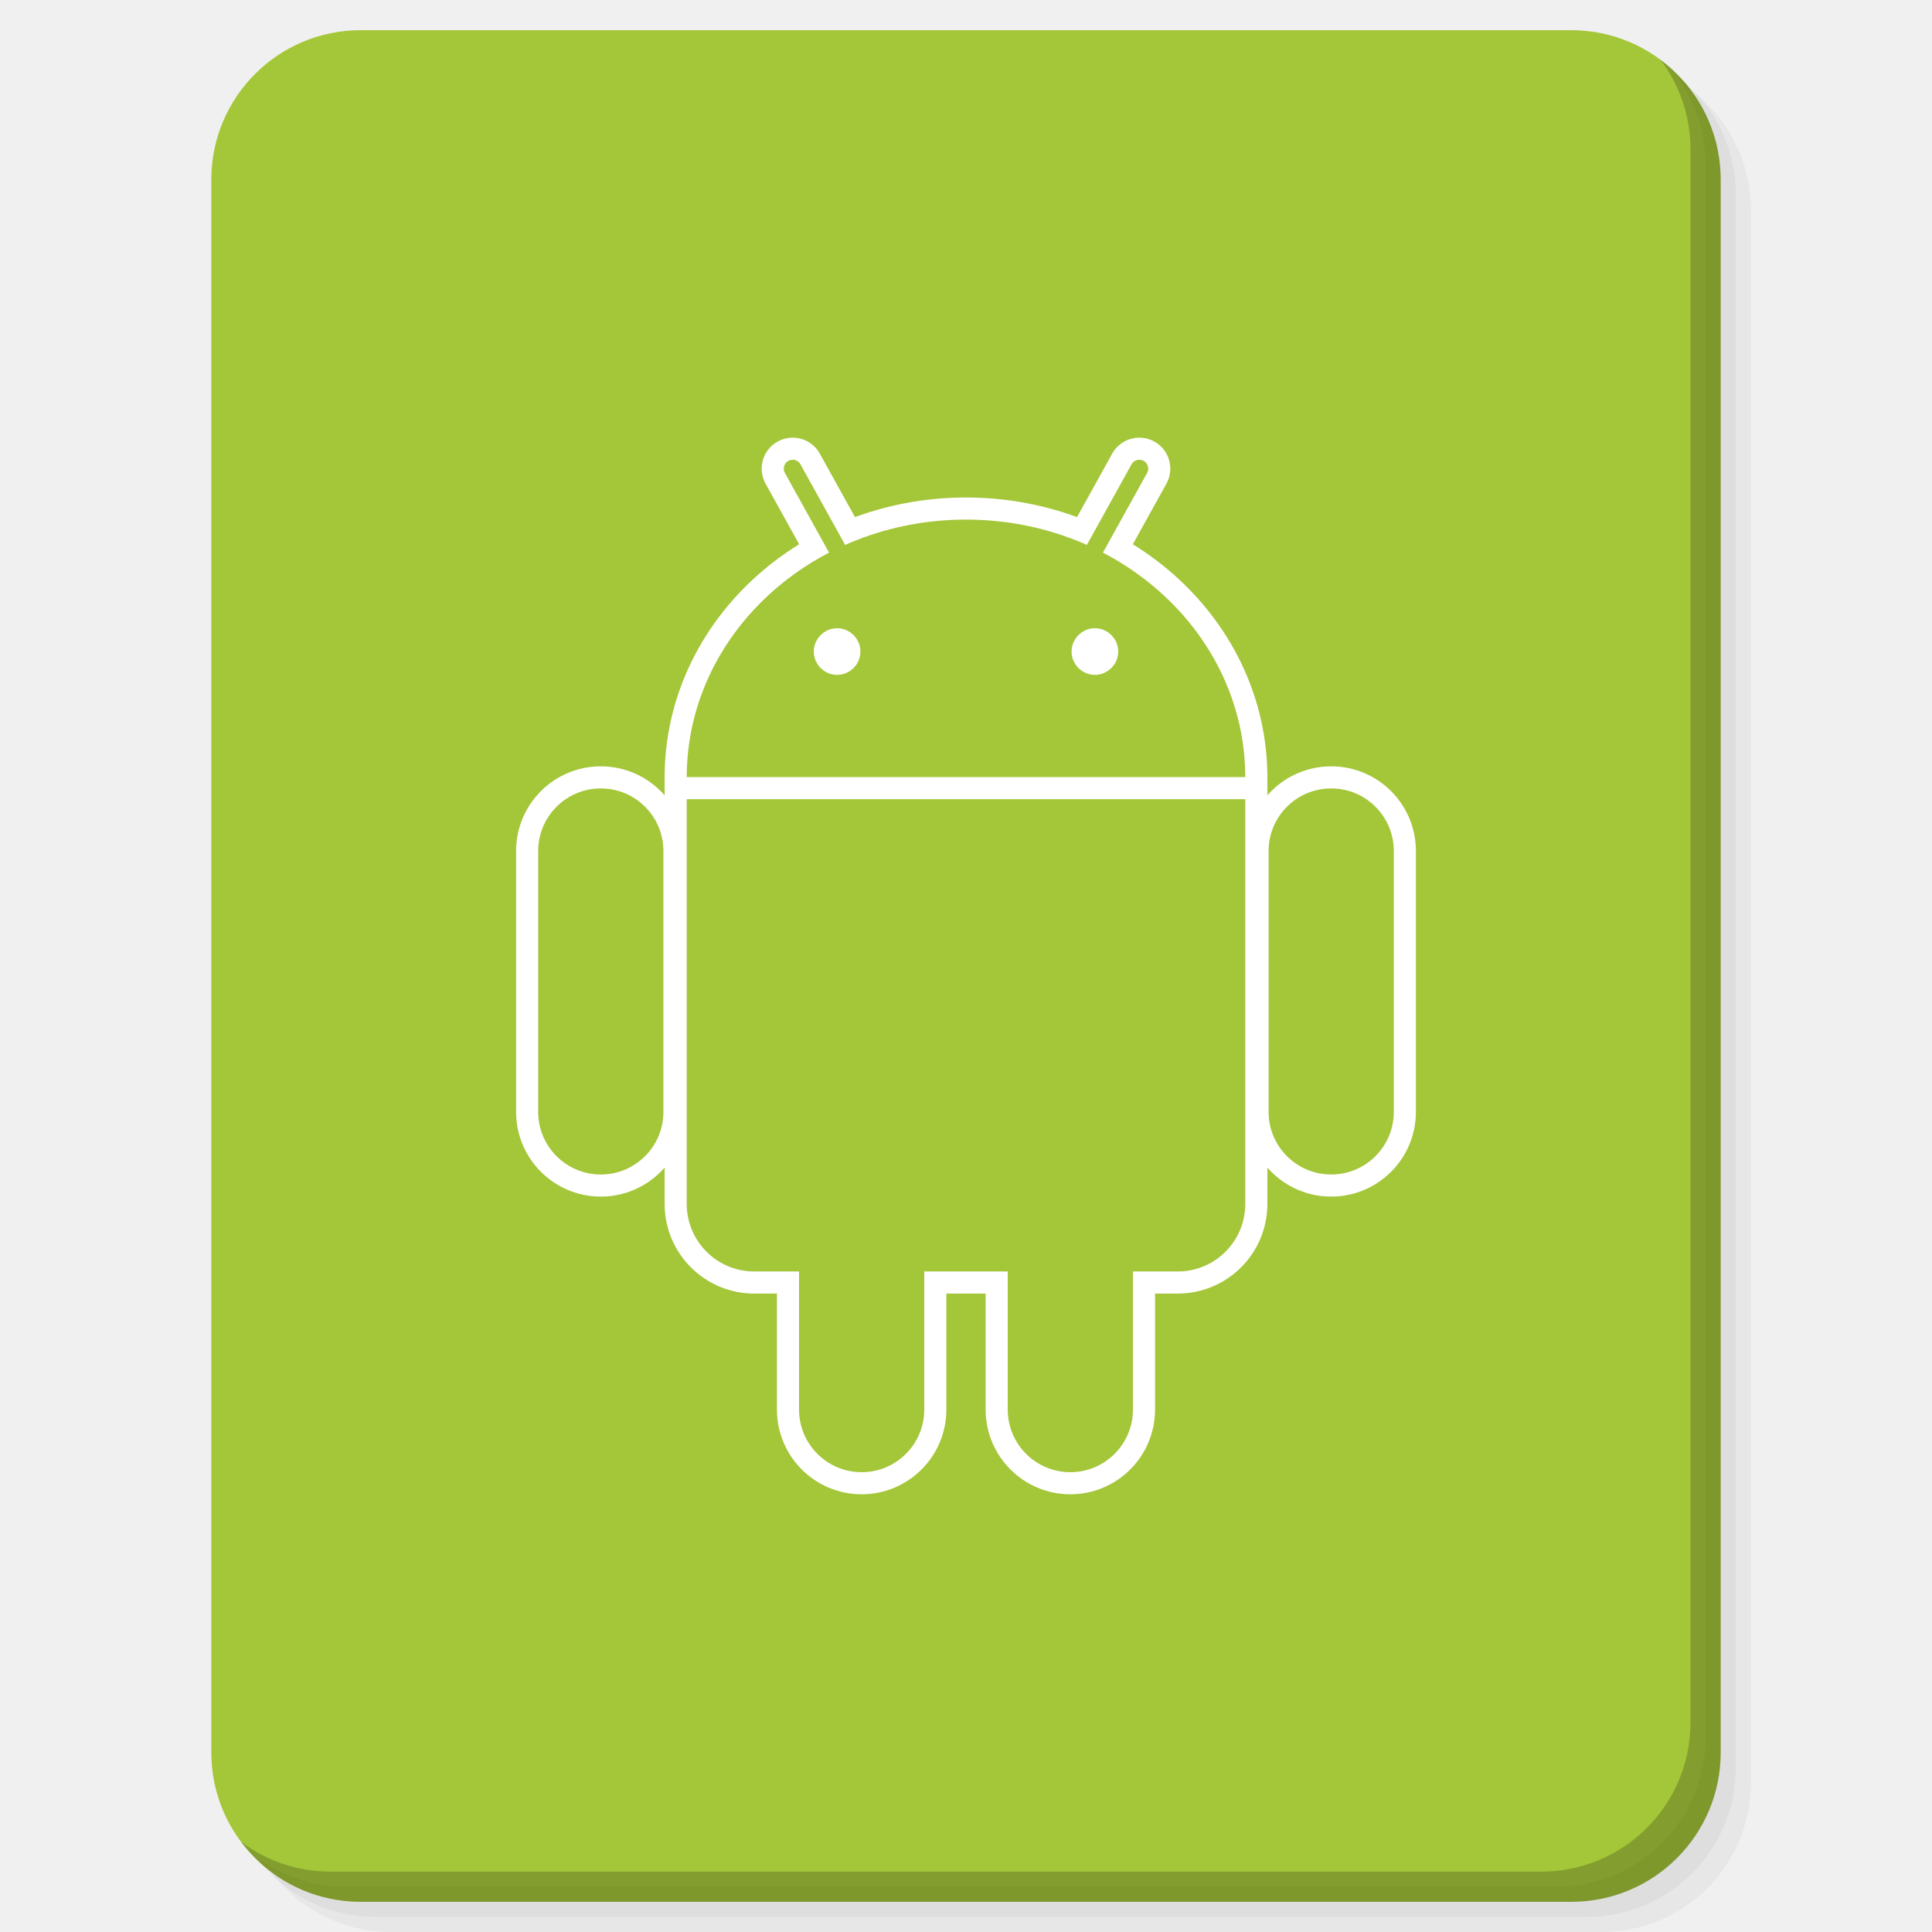
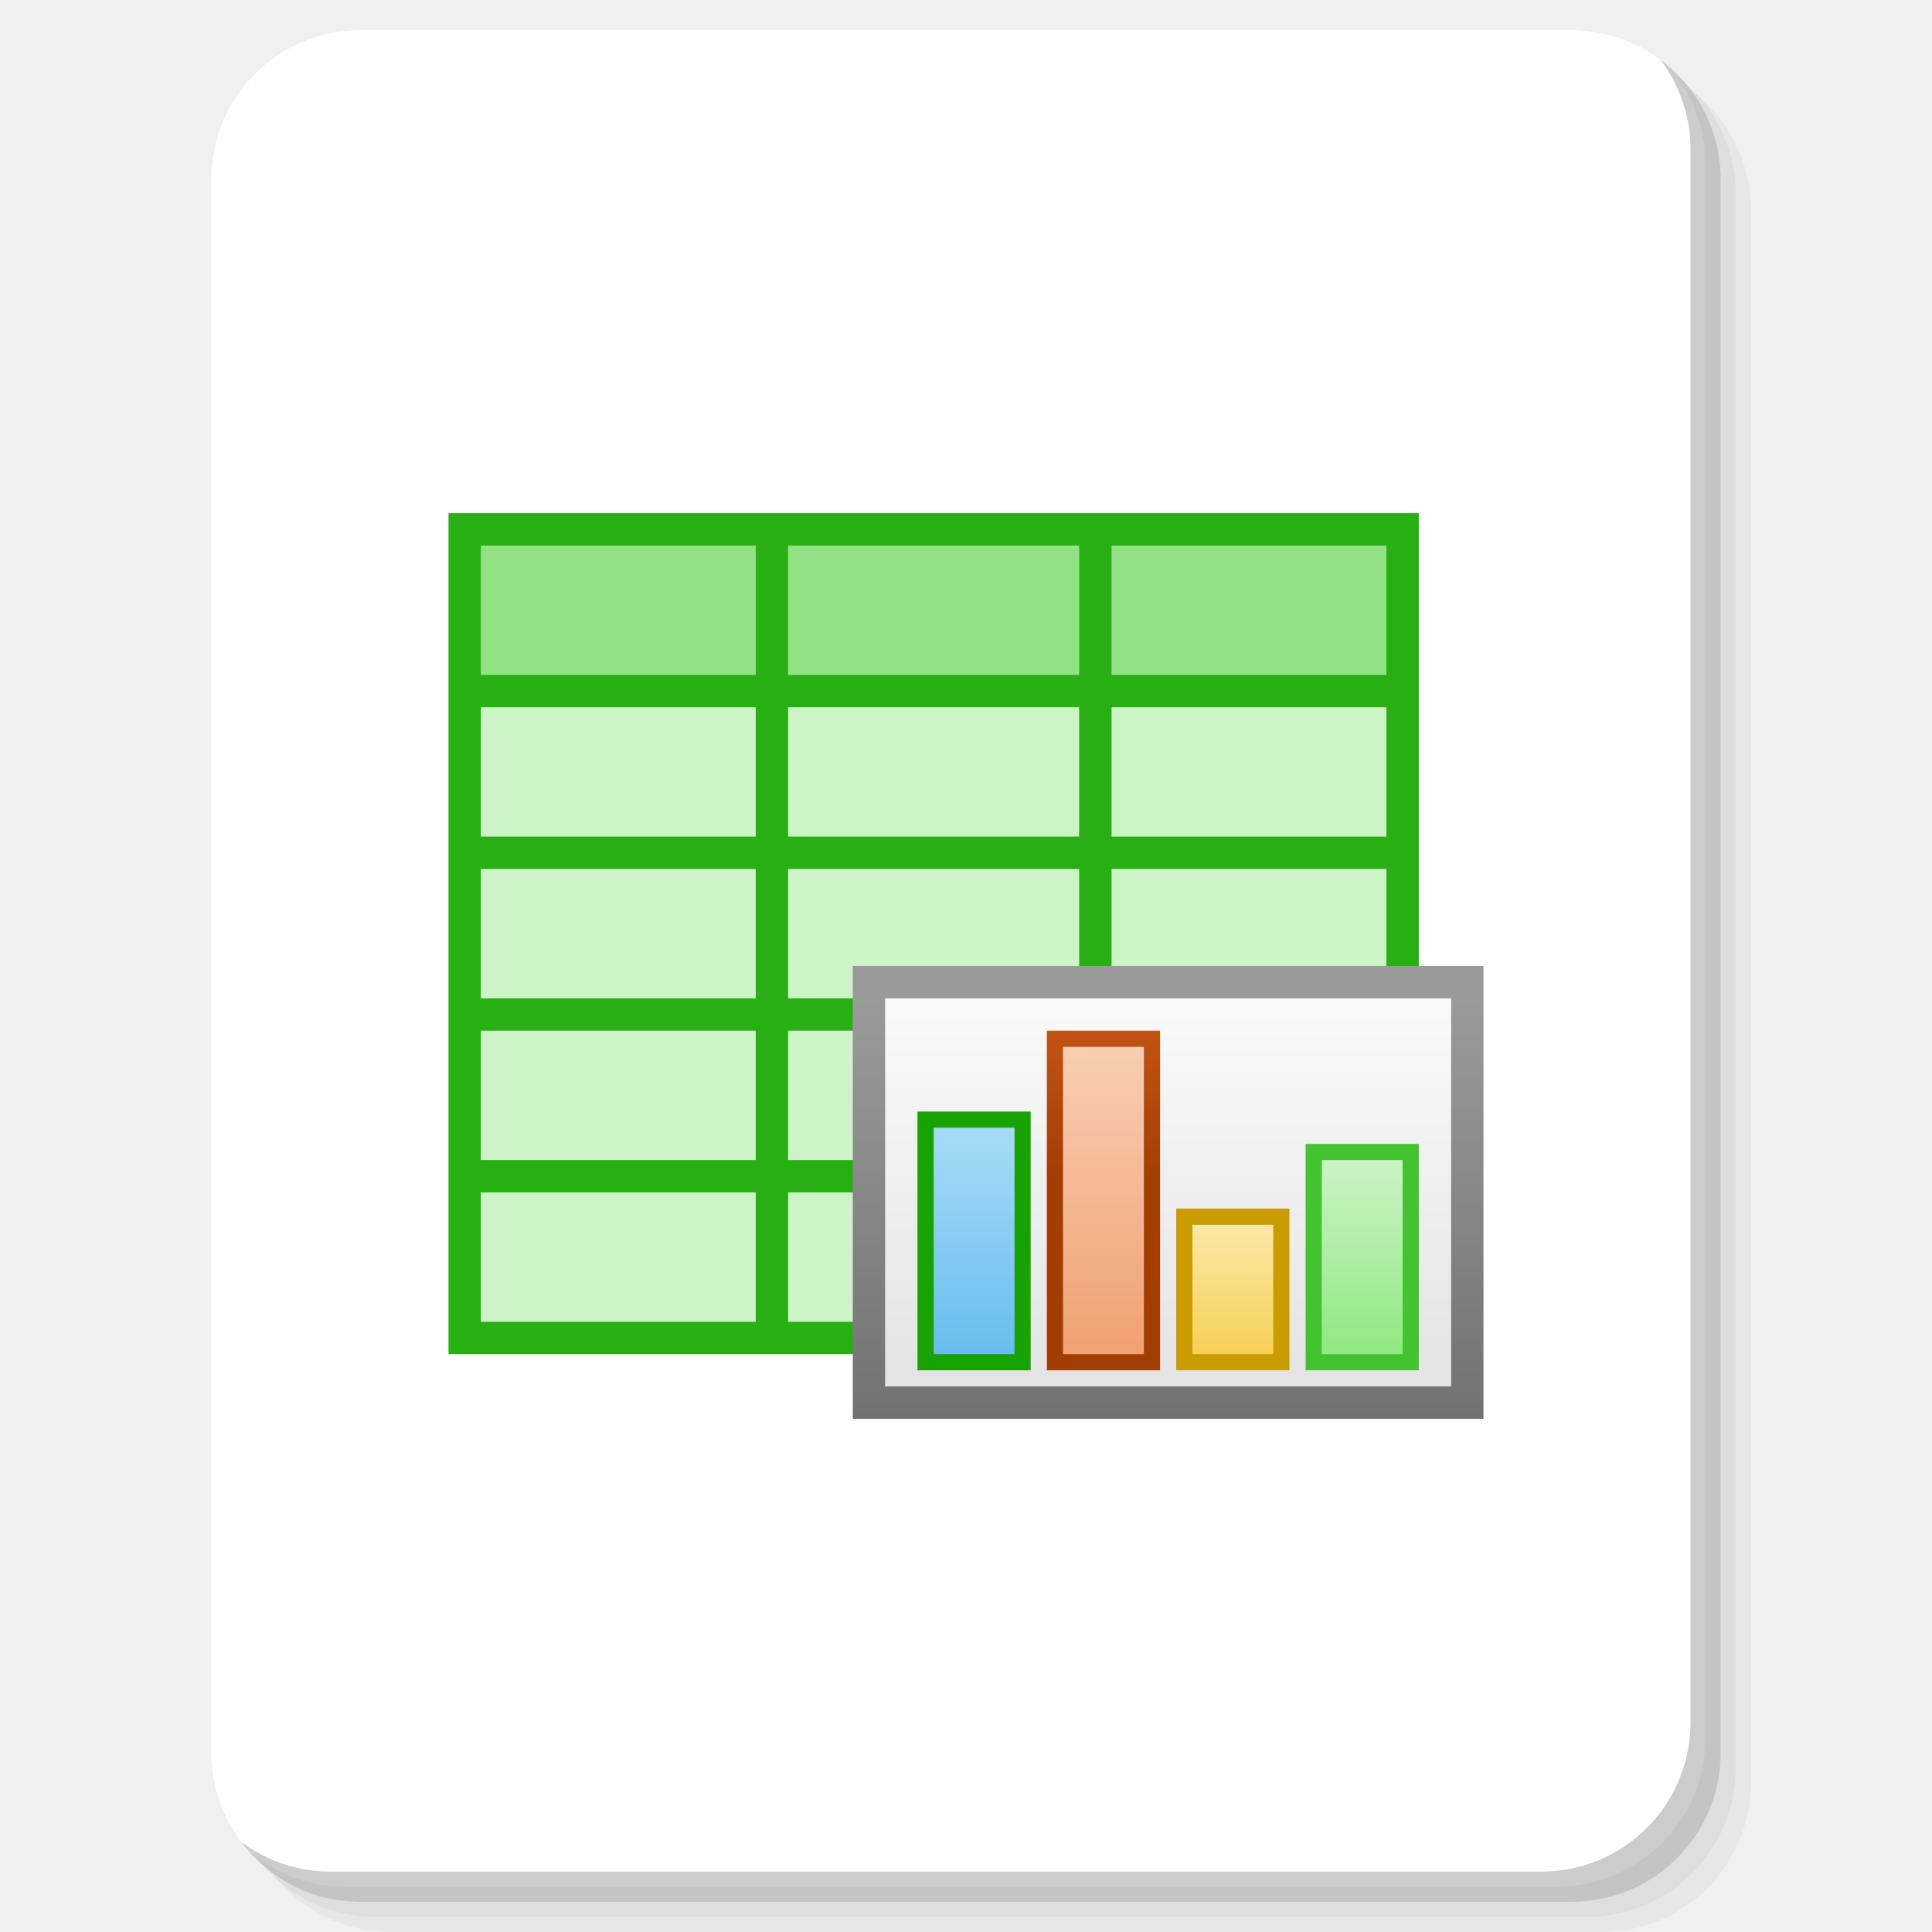
<svg xmlns="http://www.w3.org/2000/svg" xmlns:xlink="http://www.w3.org/1999/xlink" version="1.1" id="Layer_1" x="0px" y="0px" viewBox="0 0 256 256" enable-background="new 0 0 256 256" xml:space="preserve">
  <defs id="defs251">
    <clipPath id="b">
      <use width="100%" overflow="visible" xlink:href="#a" height="100%" id="use5" />
    </clipPath>
    <linearGradient x1="29.337" x2="81.837" y1="75.021" gradientUnits="userSpaceOnUse" y2="44.354" id="c">
      <stop id="stop10" offset="0" stop-opacity=".6" stop-color="#A52714" />
      <stop id="stop12" offset=".66" stop-opacity="0" stop-color="#A52714" />
    </linearGradient>
    <clipPath id="clipPath1232">
      <use width="100%" overflow="visible" xlink:href="#a" height="100%" id="use1230" />
    </clipPath>
    <clipPath id="clipPath1236">
      <use width="100%" overflow="visible" xlink:href="#a" height="100%" id="use1234" />
    </clipPath>
    <linearGradient x1="110.87" x2="52.538" y1="164.5" gradientUnits="userSpaceOnUse" y2="130.33" id="d">
      <stop id="stop23" offset="0" stop-opacity=".4" stop-color="#055524" />
      <stop id="stop25" offset=".33" stop-opacity="0" stop-color="#055524" />
    </linearGradient>
    <clipPath id="clipPath1244">
      <use width="100%" overflow="visible" xlink:href="#a" height="100%" id="use1242" />
    </clipPath>
    <clipPath id="clipPath1248">
      <use width="100%" overflow="visible" xlink:href="#a" height="100%" id="use1246" />
    </clipPath>
    <clipPath id="f">
      <use y="0" x="0" style="overflow:visible" id="use37" height="100%" xlink:href="#e" overflow="visible" width="100%" />
    </clipPath>
    <linearGradient x1="121.86" x2="136.55" y1="49.804" gradientUnits="userSpaceOnUse" y2="114.13" id="g">
      <stop id="stop42" offset="0" stop-opacity=".3" stop-color="#EA6100" />
      <stop id="stop44" offset=".66" stop-opacity="0" stop-color="#EA6100" />
    </linearGradient>
    <clipPath id="clipPath1258">
      <use width="100%" overflow="visible" xlink:href="#a" height="100%" id="use1256" />
    </clipPath>
    <clipPath id="clipPath1269">
      <use width="100%" overflow="visible" xlink:href="#a" height="100%" id="use1267" />
    </clipPath>
    <clipPath id="j">
      <use y="0" x="0" style="overflow:visible" id="use62" height="100%" xlink:href="#i" overflow="visible" width="100%" />
    </clipPath>
    <radialGradient id="l" gradientUnits="userSpaceOnUse" cy="55.948" cx="668.18" gradientTransform="translate(-576)" r="84.078">
      <stop stop-color="#3E2723" stop-opacity=".2" offset="0" id="stop73" />
      <stop stop-color="#3E2723" stop-opacity="0" offset="1" id="stop75" />
    </radialGradient>
    <clipPath id="clipPath1285">
      <use width="100%" overflow="visible" xlink:href="#a" height="100%" id="use1283" />
    </clipPath>
    <clipPath id="clipPath1289">
      <use width="100%" overflow="visible" xlink:href="#a" height="100%" id="use1287" />
    </clipPath>
    <clipPath id="n">
      <use y="0" x="0" style="overflow:visible" id="use83" height="100%" xlink:href="#m" overflow="visible" width="100%" />
    </clipPath>
    <radialGradient id="p" gradientUnits="userSpaceOnUse" cy="48.52" cx="597.88" gradientTransform="translate(-576)" r="78.044">
      <stop stop-color="#3E2723" stop-opacity=".2" offset="0" id="stop94" />
      <stop stop-color="#3E2723" stop-opacity="0" offset="1" id="stop96" />
    </radialGradient>
    <clipPath id="clipPath1305">
      <use width="100%" overflow="visible" xlink:href="#a" height="100%" id="use1303" />
    </clipPath>
    <radialGradient id="q" gradientUnits="userSpaceOnUse" cy="96.138" cx="671.84" gradientTransform="translate(-576)" r="87.87">
      <stop stop-color="#263238" stop-opacity=".2" offset="0" id="stop101" />
      <stop stop-color="#263238" stop-opacity="0" offset="1" id="stop103" />
    </radialGradient>
    <clipPath id="clipPath1312">
      <use width="100%" overflow="visible" xlink:href="#a" height="100%" id="use1310" />
    </clipPath>
    <clipPath id="clipPath1316">
      <use width="100%" overflow="visible" xlink:href="#a" height="100%" id="use1314" />
    </clipPath>
    <clipPath id="clipPath1320">
      <use width="100%" overflow="visible" xlink:href="#a" height="100%" id="use1318" />
    </clipPath>
    <clipPath id="clipPath1324">
      <use width="100%" overflow="visible" xlink:href="#a" height="100%" id="use1322" />
    </clipPath>
    <path d="m 8,184 h 83.77 l 38.88,-38.88 V 116 H 61.36 L 8,24.48 Z" id="e" />
    <path d="m 96,56 34.65,60 -38.88,68 H 184 V 56 Z" id="i" />
    <path d="M 21.97,8 V 48.34 L 61.36,116 96,56 h 88 V 8 Z" id="m" />
    <clipPath id="b-1">
      <use width="100%" overflow="visible" xlink:href="#a" height="100%" id="use5-7" />
    </clipPath>
    <clipPath id="clipPath1232-2">
      <use width="100%" overflow="visible" xlink:href="#a" height="100%" id="use1230-2" />
    </clipPath>
    <clipPath id="clipPath1236-6">
      <use width="100%" overflow="visible" xlink:href="#a" height="100%" id="use1234-1" />
    </clipPath>
    <clipPath id="clipPath1244-1">
      <use width="100%" overflow="visible" xlink:href="#a" height="100%" id="use1242-5" />
    </clipPath>
    <clipPath id="clipPath1248-9">
      <use width="100%" overflow="visible" xlink:href="#a" height="100%" id="use1246-4" />
    </clipPath>
    <clipPath id="f-9">
      <use y="0" x="0" style="overflow:visible" id="use37-0" height="100%" xlink:href="#e-8" overflow="visible" width="100%" />
    </clipPath>
    <clipPath id="clipPath1258-7">
      <use width="100%" overflow="visible" xlink:href="#a" height="100%" id="use1256-7" />
    </clipPath>
    <clipPath id="clipPath1269-1">
      <use width="100%" overflow="visible" xlink:href="#a" height="100%" id="use1267-1" />
    </clipPath>
    <clipPath id="j-5">
      <use y="0" x="0" style="overflow:visible" id="use62-9" height="100%" xlink:href="#i-5" overflow="visible" width="100%" />
    </clipPath>
    <radialGradient id="l-7" gradientUnits="userSpaceOnUse" cy="55.948" cx="668.18" gradientTransform="translate(-576)" r="84.078">
      <stop stop-color="#3E2723" stop-opacity=".2" offset="0" id="stop73-7" />
      <stop stop-color="#3E2723" stop-opacity="0" offset="1" id="stop75-6" />
    </radialGradient>
    <clipPath id="clipPath1285-7">
      <use width="100%" overflow="visible" xlink:href="#a" height="100%" id="use1283-3" />
    </clipPath>
    <clipPath id="clipPath1289-6">
      <use width="100%" overflow="visible" xlink:href="#a" height="100%" id="use1287-5" />
    </clipPath>
    <clipPath id="n-6">
      <use y="0" x="0" style="overflow:visible" id="use83-3" height="100%" xlink:href="#m-6" overflow="visible" width="100%" />
    </clipPath>
    <radialGradient id="p-9" gradientUnits="userSpaceOnUse" cy="48.52" cx="597.88" gradientTransform="translate(-576)" r="78.044">
      <stop stop-color="#3E2723" stop-opacity=".2" offset="0" id="stop94-4" />
      <stop stop-color="#3E2723" stop-opacity="0" offset="1" id="stop96-8" />
    </radialGradient>
    <clipPath id="clipPath1305-1">
      <use width="100%" overflow="visible" xlink:href="#a" height="100%" id="use1303-2" />
    </clipPath>
    <radialGradient id="q-9" gradientUnits="userSpaceOnUse" cy="96.138" cx="671.84" gradientTransform="translate(-576)" r="87.87">
      <stop stop-color="#263238" stop-opacity=".2" offset="0" id="stop101-3" />
      <stop stop-color="#263238" stop-opacity="0" offset="1" id="stop103-9" />
    </radialGradient>
    <clipPath id="clipPath1312-0">
      <use width="100%" overflow="visible" xlink:href="#a" height="100%" id="use1310-8" />
    </clipPath>
    <clipPath id="clipPath1316-8">
      <use width="100%" overflow="visible" xlink:href="#a" height="100%" id="use1314-5" />
    </clipPath>
    <clipPath id="clipPath1320-0">
      <use width="100%" overflow="visible" xlink:href="#a" height="100%" id="use1318-9" />
    </clipPath>
    <clipPath id="clipPath1324-6">
      <use width="100%" overflow="visible" xlink:href="#a" height="100%" id="use1322-3" />
    </clipPath>
    <path d="m 8,184 h 83.77 l 38.88,-38.88 V 116 H 61.36 L 8,24.48 Z" id="e-8" />
    <path d="m 96,56 34.65,60 -38.88,68 H 184 V 56 Z" id="i-5" />
    <path d="M 21.97,8 V 48.34 L 61.36,116 96,56 h 88 V 8 Z" id="m-6" />
    <radialGradient id="r" gradientUnits="userSpaceOnUse" cy="32.014" cx="34.286" gradientTransform="translate(-23.07961,-106.2699)" r="176.75">
      <stop stop-color="#fff" stop-opacity=".1" offset="0" id="stop130" />
      <stop stop-color="#fff" stop-opacity="0" offset="1" id="stop132" />
    </radialGradient>
    <clipPath id="b-0">
      <use y="0" x="0" style="overflow:visible" width="100%" overflow="visible" xlink:href="#a" height="100%" id="use5-5" />
    </clipPath>
    <clipPath id="clipPath963">
      <use y="0" x="0" style="overflow:visible" width="100%" overflow="visible" xlink:href="#a" height="100%" id="use961" />
    </clipPath>
    <clipPath id="clipPath967">
      <use y="0" x="0" style="overflow:visible" width="100%" overflow="visible" xlink:href="#a" height="100%" id="use965" />
    </clipPath>
    <radialGradient id="q-94" gradientUnits="userSpaceOnUse" cy="96.138" cx="671.84" gradientTransform="translate(-576)" r="87.87">
      <stop stop-color="#263238" stop-opacity=".2" offset="0" id="stop101-6" />
      <stop stop-color="#263238" stop-opacity="0" offset="1" id="stop103-92" />
    </radialGradient>
    <clipPath id="clipPath974">
      <use y="0" x="0" style="overflow:visible" width="100%" overflow="visible" xlink:href="#a" height="100%" id="use972" />
    </clipPath>
    <radialGradient id="p-2" gradientUnits="userSpaceOnUse" cy="48.52" cx="597.88" gradientTransform="translate(-576)" r="78.044">
      <stop stop-color="#3E2723" stop-opacity=".2" offset="0" id="stop94-47" />
      <stop stop-color="#3E2723" stop-opacity="0" offset="1" id="stop96-7" />
    </radialGradient>
    <clipPath id="clipPath981">
      <use y="0" x="0" style="overflow:visible" width="100%" overflow="visible" xlink:href="#a" height="100%" id="use979" />
    </clipPath>
    <clipPath id="clipPath985">
      <use y="0" x="0" style="overflow:visible" width="100%" overflow="visible" xlink:href="#a" height="100%" id="use983" />
    </clipPath>
    <clipPath id="n-5">
      <use width="100%" overflow="visible" xlink:href="#m-0" height="100%" id="use83-4" style="overflow:visible" x="0" y="0" />
    </clipPath>
    <radialGradient id="l-2" gradientUnits="userSpaceOnUse" cy="55.948" cx="668.18" gradientTransform="translate(-576)" r="84.078">
      <stop stop-color="#3E2723" stop-opacity=".2" offset="0" id="stop73-8" />
      <stop stop-color="#3E2723" stop-opacity="0" offset="1" id="stop75-9" />
    </radialGradient>
    <clipPath id="clipPath997">
      <use y="0" x="0" style="overflow:visible" width="100%" overflow="visible" xlink:href="#a" height="100%" id="use995" />
    </clipPath>
    <clipPath id="clipPath1001">
      <use y="0" x="0" style="overflow:visible" width="100%" overflow="visible" xlink:href="#a" height="100%" id="use999" />
    </clipPath>
    <clipPath id="j-3">
      <use width="100%" overflow="visible" xlink:href="#i-1" height="100%" id="use62-6" style="overflow:visible" x="0" y="0" />
    </clipPath>
    <clipPath id="clipPath1010">
      <use y="0" x="0" style="overflow:visible" width="100%" overflow="visible" xlink:href="#a" height="100%" id="use1008" />
    </clipPath>
    <clipPath id="clipPath1017">
      <use y="0" x="0" style="overflow:visible" width="100%" overflow="visible" xlink:href="#a" height="100%" id="use1015" />
    </clipPath>
    <clipPath id="f-0">
      <use width="100%" overflow="visible" xlink:href="#e-1" height="100%" id="use37-5" style="overflow:visible" x="0" y="0" />
    </clipPath>
    <clipPath id="clipPath1029">
      <use y="0" x="0" style="overflow:visible" width="100%" overflow="visible" xlink:href="#a" height="100%" id="use1027" />
    </clipPath>
    <clipPath id="clipPath1033">
      <use y="0" x="0" style="overflow:visible" width="100%" overflow="visible" xlink:href="#a" height="100%" id="use1031" />
    </clipPath>
    <clipPath id="clipPath1043">
      <use y="0" x="0" style="overflow:visible" width="100%" overflow="visible" xlink:href="#a" height="100%" id="use1041" />
    </clipPath>
    <clipPath id="clipPath1047">
      <use y="0" x="0" style="overflow:visible" width="100%" overflow="visible" xlink:href="#a" height="100%" id="use1045" />
    </clipPath>
    <path id="e-1" d="m 8,184 h 83.77 l 38.88,-38.88 V 116 H 61.36 L 8,24.48 Z" />
    <path id="i-1" d="m 96,56 34.65,60 -38.88,68 H 184 V 56 Z" />
    <path id="m-0" d="M 21.97,8 V 48.34 L 61.36,116 96,56 h 88 V 8 Z" />
    <circle r="88" cx="96" cy="96" id="a" />
    <path d="m8 184h83.77l38.88-38.88v-29.12h-69.29l-53.36-91.52z" id="e-6" />
    <path d="m96 56l34.65 60-38.88 68h92.23v-128z" id="i-2" />
    <path d="m21.97 8v40.34l39.39 67.66 34.64-60h88v-48z" id="m-8" />
    <defs id="defs1820">
      <path d="M 21.97,8 V 48.34 L 61.36,116 96,56 h 88 V 8 Z" id="path1928" />
    </defs>
    <clipPath id="n-7">
      <use id="use1822" height="100%" xlink:href="#m-8" overflow="visible" width="100%" style="overflow:visible" x="0" y="0" />
    </clipPath>
    <defs id="defs1799">
      <path d="m 96,56 34.65,60 -38.88,68 H 184 V 56 Z" id="path1918" />
    </defs>
    <clipPath id="j-6">
      <use id="use1801" height="100%" xlink:href="#i-2" overflow="visible" width="100%" style="overflow:visible" x="0" y="0" />
    </clipPath>
    <defs id="defs1774">
      <path d="m 8,184 h 83.77 l 38.88,-38.88 V 116 H 61.36 L 8,24.48 Z" id="path1902" />
    </defs>
    <clipPath id="f-06">
      <use id="use1776" height="100%" xlink:href="#e-6" overflow="visible" width="100%" style="overflow:visible" x="0" y="0" />
    </clipPath>
    <linearGradient x1="110.87" x2="52.538" y1="164.5" gradientUnits="userSpaceOnUse" y2="130.33" id="linearGradient1897">
      <stop id="stop1762" offset="0" stop-opacity=".4" stop-color="#055524" />
      <stop id="stop1764" offset=".33" stop-opacity="0" stop-color="#055524" />
    </linearGradient>
    <linearGradient x1="29.337" x2="81.837" y1="75.021" gradientUnits="userSpaceOnUse" y2="44.354" id="linearGradient1889">
      <stop id="stop1749" offset="0" stop-opacity=".6" stop-color="#A52714" />
      <stop id="stop1751" offset=".66" stop-opacity="0" stop-color="#A52714" />
    </linearGradient>
    <linearGradient id="linearGradient1910" y2="114.13" gradientUnits="userSpaceOnUse" y1="49.804" x2="136.55" x1="121.86">
      <stop stop-color="#EA6100" stop-opacity=".3" offset="0" id="stop1781" />
      <stop stop-color="#EA6100" stop-opacity="0" offset=".66" id="stop1783" />
    </linearGradient>
    <clipPath id="b-3">
      <use y="0" x="0" style="overflow:visible" width="100%" overflow="visible" xlink:href="#a" height="100%" id="use5-1" />
    </clipPath>
    <clipPath id="clipPath1024">
      <use y="0" x="0" style="overflow:visible" width="100%" overflow="visible" xlink:href="#a" height="100%" id="use1022" />
    </clipPath>
    <clipPath id="clipPath1028">
      <use y="0" x="0" style="overflow:visible" width="100%" overflow="visible" xlink:href="#a" height="100%" id="use1026" />
    </clipPath>
    <clipPath id="clipPath1035">
      <use y="0" x="0" style="overflow:visible" width="100%" overflow="visible" xlink:href="#a" height="100%" id="use1033" />
    </clipPath>
    <clipPath id="clipPath1039">
      <use y="0" x="0" style="overflow:visible" width="100%" overflow="visible" xlink:href="#a" height="100%" id="use1037" />
    </clipPath>
    <clipPath id="f-6">
      <use y="0" x="0" style="overflow:visible" id="use37-8" height="100%" xlink:href="#e-61" overflow="visible" width="100%" />
    </clipPath>
    <clipPath id="clipPath1048">
      <use y="0" x="0" style="overflow:visible" width="100%" overflow="visible" xlink:href="#a" height="100%" id="use1046" />
    </clipPath>
    <clipPath id="clipPath1058">
      <use y="0" x="0" style="overflow:visible" width="100%" overflow="visible" xlink:href="#a" height="100%" id="use1056" />
    </clipPath>
    <clipPath id="j-66">
      <use y="0" x="0" style="overflow:visible" id="use62-4" height="100%" xlink:href="#i-59" overflow="visible" width="100%" />
    </clipPath>
    <radialGradient id="l-9" gradientUnits="userSpaceOnUse" cy="55.948" cx="668.18" gradientTransform="translate(-576)" r="84.078">
      <stop stop-color="#3E2723" stop-opacity=".2" offset="0" id="stop73-5" />
      <stop stop-color="#3E2723" stop-opacity="0" offset="1" id="stop75-0" />
    </radialGradient>
    <clipPath id="clipPath1073">
      <use y="0" x="0" style="overflow:visible" width="100%" overflow="visible" xlink:href="#a" height="100%" id="use1071" />
    </clipPath>
    <clipPath id="clipPath1077">
      <use y="0" x="0" style="overflow:visible" width="100%" overflow="visible" xlink:href="#a" height="100%" id="use1075" />
    </clipPath>
    <clipPath id="n-4">
      <use y="0" x="0" style="overflow:visible" id="use83-8" height="100%" xlink:href="#m-4" overflow="visible" width="100%" />
    </clipPath>
    <radialGradient id="p-7" gradientUnits="userSpaceOnUse" cy="48.52" cx="597.88" gradientTransform="translate(-576)" r="78.044">
      <stop stop-color="#3E2723" stop-opacity=".2" offset="0" id="stop94-1" />
      <stop stop-color="#3E2723" stop-opacity="0" offset="1" id="stop96-72" />
    </radialGradient>
    <clipPath id="clipPath1092">
      <use y="0" x="0" style="overflow:visible" width="100%" overflow="visible" xlink:href="#a" height="100%" id="use1090" />
    </clipPath>
    <radialGradient id="q-7" gradientUnits="userSpaceOnUse" cy="96.138" cx="671.84" gradientTransform="translate(-576)" r="87.87">
      <stop stop-color="#263238" stop-opacity=".2" offset="0" id="stop101-2" />
      <stop stop-color="#263238" stop-opacity="0" offset="1" id="stop103-2" />
    </radialGradient>
    <clipPath id="clipPath1099">
      <use y="0" x="0" style="overflow:visible" width="100%" overflow="visible" xlink:href="#a" height="100%" id="use1097" />
    </clipPath>
    <clipPath id="clipPath1103">
      <use y="0" x="0" style="overflow:visible" width="100%" overflow="visible" xlink:href="#a" height="100%" id="use1101" />
    </clipPath>
    <clipPath id="clipPath1107">
      <use y="0" x="0" style="overflow:visible" width="100%" overflow="visible" xlink:href="#a" height="100%" id="use1105" />
    </clipPath>
    <clipPath id="clipPath1111">
      <use y="0" x="0" style="overflow:visible" width="100%" overflow="visible" xlink:href="#a" height="100%" id="use1109" />
    </clipPath>
    <radialGradient id="r-6" gradientUnits="userSpaceOnUse" cy="32.014" cx="34.286" gradientTransform="translate(-7,-7)" r="176.75">
      <stop stop-color="#fff" stop-opacity=".1" offset="0" id="stop130-1" />
      <stop stop-color="#fff" stop-opacity="0" offset="1" id="stop132-0" />
    </radialGradient>
    <path d="m 8,184 h 83.77 l 38.88,-38.88 V 116 H 61.36 L 8,24.48 Z" id="e-61" />
    <path d="m 96,56 34.65,60 -38.88,68 H 184 V 56 Z" id="i-59" />
    <path d="M 21.97,8 V 48.34 L 61.36,116 96,56 h 88 V 8 Z" id="m-4" />
    <clipPath id="b-9">
      <use y="0" x="0" style="overflow:visible" width="100%" overflow="visible" xlink:href="#a" height="100%" id="use5-0" />
    </clipPath>
    <clipPath id="clipPath1024-7">
      <use y="0" x="0" style="overflow:visible" width="100%" overflow="visible" xlink:href="#a" height="100%" id="use1022-7" />
    </clipPath>
    <clipPath id="clipPath1028-1">
      <use y="0" x="0" style="overflow:visible" width="100%" overflow="visible" xlink:href="#a" height="100%" id="use1026-1" />
    </clipPath>
    <clipPath id="clipPath1035-7">
      <use y="0" x="0" style="overflow:visible" width="100%" overflow="visible" xlink:href="#a" height="100%" id="use1033-7" />
    </clipPath>
    <clipPath id="clipPath1039-6">
      <use y="0" x="0" style="overflow:visible" width="100%" overflow="visible" xlink:href="#a" height="100%" id="use1037-7" />
    </clipPath>
    <clipPath id="f-3">
      <use y="0" x="0" style="overflow:visible" id="use37-6" height="100%" xlink:href="#e-9" overflow="visible" width="100%" />
    </clipPath>
    <clipPath id="clipPath1048-3">
      <use y="0" x="0" style="overflow:visible" width="100%" overflow="visible" xlink:href="#a" height="100%" id="use1046-9" />
    </clipPath>
    <clipPath id="clipPath1058-4">
      <use y="0" x="0" style="overflow:visible" width="100%" overflow="visible" xlink:href="#a" height="100%" id="use1056-8" />
    </clipPath>
    <clipPath id="j-1">
      <use y="0" x="0" style="overflow:visible" id="use62-2" height="100%" xlink:href="#i-6" overflow="visible" width="100%" />
    </clipPath>
    <radialGradient id="l-93" gradientUnits="userSpaceOnUse" cy="55.948" cx="668.18" gradientTransform="translate(-576)" r="84.078">
      <stop stop-color="#3E2723" stop-opacity=".2" offset="0" id="stop73-9" />
      <stop stop-color="#3E2723" stop-opacity="0" offset="1" id="stop75-08" />
    </radialGradient>
    <clipPath id="clipPath1073-8">
      <use y="0" x="0" style="overflow:visible" width="100%" overflow="visible" xlink:href="#a" height="100%" id="use1071-5" />
    </clipPath>
    <clipPath id="clipPath1077-0">
      <use y="0" x="0" style="overflow:visible" width="100%" overflow="visible" xlink:href="#a" height="100%" id="use1075-9" />
    </clipPath>
    <clipPath id="n-63">
      <use y="0" x="0" style="overflow:visible" id="use83-85" height="100%" xlink:href="#m-2" overflow="visible" width="100%" />
    </clipPath>
    <radialGradient id="p-6" gradientUnits="userSpaceOnUse" cy="48.52" cx="597.88" gradientTransform="translate(-576)" r="78.044">
      <stop stop-color="#3E2723" stop-opacity=".2" offset="0" id="stop94-11" />
      <stop stop-color="#3E2723" stop-opacity="0" offset="1" id="stop96-5" />
    </radialGradient>
    <clipPath id="clipPath1092-9">
      <use y="0" x="0" style="overflow:visible" width="100%" overflow="visible" xlink:href="#a" height="100%" id="use1090-8" />
    </clipPath>
    <radialGradient id="q-4" gradientUnits="userSpaceOnUse" cy="96.138" cx="671.84" gradientTransform="translate(-576)" r="87.87">
      <stop stop-color="#263238" stop-opacity=".2" offset="0" id="stop101-8" />
      <stop stop-color="#263238" stop-opacity="0" offset="1" id="stop103-1" />
    </radialGradient>
    <clipPath id="clipPath1099-0">
      <use y="0" x="0" style="overflow:visible" width="100%" overflow="visible" xlink:href="#a" height="100%" id="use1097-3" />
    </clipPath>
    <clipPath id="clipPath1103-0">
      <use y="0" x="0" style="overflow:visible" width="100%" overflow="visible" xlink:href="#a" height="100%" id="use1101-4" />
    </clipPath>
    <clipPath id="clipPath1107-4">
      <use y="0" x="0" style="overflow:visible" width="100%" overflow="visible" xlink:href="#a" height="100%" id="use1105-4" />
    </clipPath>
    <clipPath id="clipPath1111-4">
      <use y="0" x="0" style="overflow:visible" width="100%" overflow="visible" xlink:href="#a" height="100%" id="use1109-7" />
    </clipPath>
    <radialGradient id="r-63" gradientUnits="userSpaceOnUse" cy="32.014" cx="34.286" gradientTransform="translate(-7,-7)" r="176.75">
      <stop stop-color="#fff" stop-opacity=".1" offset="0" id="stop130-17" />
      <stop stop-color="#fff" stop-opacity="0" offset="1" id="stop132-5" />
    </radialGradient>
    <path d="m 8,184 h 83.77 l 38.88,-38.88 V 116 H 61.36 L 8,24.48 Z" id="e-9" />
    <path d="m 96,56 34.65,60 -38.88,68 H 184 V 56 Z" id="i-6" />
    <path d="M 21.97,8 V 48.34 L 61.36,116 96,56 h 88 V 8 Z" id="m-2" />
    <filter y="-0.25" height="1.5" style="color-interpolation-filters:sRGB;" id="filter1161">
      <feGaussianBlur stdDeviation="5" result="result6" id="feGaussianBlur1151" />
      <feComposite result="result8" in="SourceGraphic" operator="atop" in2="result6" id="feComposite1153" />
      <feComposite result="result9" operator="over" in2="SourceAlpha" in="result8" id="feComposite1155" />
      <feColorMatrix values="1 0 0 0 0 0 1 0 0 0 0 0 1 0 0 0 0 0 1 0 " result="result10" id="feColorMatrix1157" />
      <feBlend in="result10" mode="normal" in2="result6" id="feBlend1159" />
    </filter>
    <filter style="color-interpolation-filters:sRGB;" id="filter1179">
      <feMorphology result="result1" in="SourceAlpha" operator="dilate" radius="3.6" id="feMorphology1167" />
      <feGaussianBlur stdDeviation="3.6" in="result1" result="result0" id="feGaussianBlur1169" />
      <feDiffuseLighting surfaceScale="-5" id="feDiffuseLighting1173">
        <feDistantLight elevation="45" azimuth="225" id="feDistantLight1171" />
      </feDiffuseLighting>
      <feComposite in2="result0" operator="in" result="result91" id="feComposite1175" />
      <feComposite in="SourceGraphic" in2="result91" id="feComposite1177" />
    </filter>
    <clipPath clipPathUnits="userSpaceOnUse" id="clipPath1201">
      <rect style="display:inline;fill:#d38d5f;fill-opacity:1;stroke:none;stroke-width:3.159;stroke-linecap:butt;stroke-linejoin:bevel;stroke-miterlimit:4;stroke-dasharray:none;stroke-opacity:1;paint-order:fill markers stroke" id="rect1203" width="200" height="240" x="-219.5" y="-92.5" ry="19.5" transform="scale(-1)" />
    </clipPath>
    <clipPath clipPathUnits="userSpaceOnUse" id="clipPath1201-3">
      <rect style="display:inline;fill:#d38d5f;fill-opacity:1;stroke:none;stroke-width:3.159;stroke-linecap:butt;stroke-linejoin:bevel;stroke-miterlimit:4;stroke-dasharray:none;stroke-opacity:1;paint-order:fill markers stroke" id="rect1203-6" width="200" height="240" x="-219.5" y="-92.5" ry="19.5" transform="scale(-1)" />
    </clipPath>
    <filter style="color-interpolation-filters:sRGB" id="filter1179-7">
      <feMorphology result="result1" in="SourceAlpha" operator="dilate" radius="3.6" id="feMorphology1167-5" />
      <feGaussianBlur stdDeviation="3.6" in="result1" result="result0" id="feGaussianBlur1169-3" />
      <feDiffuseLighting surfaceScale="-5" id="feDiffuseLighting1173-5">
        <feDistantLight elevation="45" azimuth="225" id="feDistantLight1171-6" />
      </feDiffuseLighting>
      <feComposite in2="result0" operator="in" result="result91" id="feComposite1175-2" />
      <feComposite in="SourceGraphic" in2="result91" id="feComposite1177-9" />
    </filter>
    <clipPath clipPathUnits="userSpaceOnUse" id="clipPath1201-3-3">
      <rect style="display:inline;fill:#d38d5f;fill-opacity:1;stroke:none;stroke-width:3.159;stroke-linecap:butt;stroke-linejoin:bevel;stroke-miterlimit:4;stroke-dasharray:none;stroke-opacity:1;paint-order:fill markers stroke" id="rect1203-6-6" width="200" height="240" x="-219.5" y="-92.5" ry="19.5" transform="scale(-1)" />
    </clipPath>
    <clipPath clipPathUnits="userSpaceOnUse" id="clipPath1201-3-36">
      <rect style="display:inline;fill:#d38d5f;fill-opacity:1;stroke:none;stroke-width:3.159;stroke-linecap:butt;stroke-linejoin:bevel;stroke-miterlimit:4;stroke-dasharray:none;stroke-opacity:1;paint-order:fill markers stroke" id="rect1203-6-7" width="200" height="240" x="-219.5" y="-92.5" ry="19.5" transform="scale(-1)" />
    </clipPath>
    <clipPath clipPathUnits="userSpaceOnUse" id="clipPath1201-3-36-3">
      <rect style="display:inline;fill:#d38d5f;fill-opacity:1;stroke:none;stroke-width:3.159;stroke-linecap:butt;stroke-linejoin:bevel;stroke-miterlimit:4;stroke-dasharray:none;stroke-opacity:1;paint-order:fill markers stroke" id="rect1203-6-7-5" width="200" height="240" x="-219.5" y="-92.5" ry="19.5" transform="scale(-1)" />
    </clipPath>
    <clipPath clipPathUnits="userSpaceOnUse" id="clipPath1201-3-6">
      <rect style="display:inline;fill:#d38d5f;fill-opacity:1;stroke:none;stroke-width:3.159;stroke-linecap:butt;stroke-linejoin:bevel;stroke-miterlimit:4;stroke-dasharray:none;stroke-opacity:1;paint-order:fill markers stroke" id="rect1203-6-2" width="200" height="240" x="-219.5" y="-92.5" ry="19.5" transform="scale(-1)" />
    </clipPath>
    <clipPath clipPathUnits="userSpaceOnUse" id="clipPath1201-36">
      <rect style="display:inline;fill:#d38d5f;fill-opacity:1;stroke:none;stroke-width:3.159;stroke-linecap:butt;stroke-linejoin:bevel;stroke-miterlimit:4;stroke-dasharray:none;stroke-opacity:1;paint-order:fill markers stroke" id="rect1203-0" width="200" height="240" x="-219.5" y="-92.5" ry="19.5" transform="scale(-1)" />
    </clipPath>
    <filter style="color-interpolation-filters:sRGB" id="filter1179-6">
      <feMorphology result="result1" in="SourceAlpha" operator="dilate" radius="3.6" id="feMorphology1167-2" />
      <feGaussianBlur stdDeviation="3.6" in="result1" result="result0" id="feGaussianBlur1169-6" />
      <feDiffuseLighting surfaceScale="-5" id="feDiffuseLighting1173-1">
        <feDistantLight elevation="45" azimuth="225" id="feDistantLight1171-8" />
      </feDiffuseLighting>
      <feComposite in2="result0" operator="in" result="result91" id="feComposite1175-7" />
      <feComposite in="SourceGraphic" in2="result91" id="feComposite1177-92" />
    </filter>
+     <linearGradient id="c-5" gradientUnits="userSpaceOnUse" x1="508.062" x2="508.062" y1="109.999" y2="83.998" gradientTransform="matrix(2.50003,0,0,2.50003,-1124.514,-76.99812)">
+       <stop offset="0" stop-color="#727272" id="stop8" />
+       <stop offset="1" stop-color="#9a9a9a" id="stop10-3" />
+     </linearGradient>
+     <linearGradient id="d-5" gradientTransform="matrix(2.371823,0,0,3.250039,-1845.487,3652.364)" gradientUnits="userSpaceOnUse" x1="829.361" x2="829.361" y1="-1064.799" y2="-1082.341">
+       <stop offset="0" stop-color="#e4e4e4" id="stop13" />
+       <stop offset="1" stop-color="#f9f9f9" id="stop15" />
+     </linearGradient>
+     <linearGradient id="e-62" gradientTransform="matrix(1.785736,0,0,-3.888921,-811.8346,-4004.804)" gradientUnits="userSpaceOnUse" x1="525.639" x2="525.639" y1="-1078.644" y2="-1068.787">
+       <stop offset="0" stop-color="#63bbee" id="stop18" />
+       <stop offset="1" stop-color="#aadcf7" id="stop20" />
+     </linearGradient>
+     <linearGradient id="f-91" gradientUnits="userSpaceOnUse" x1="512.656" x2="512.656" y1="95.03" y2="85.999" gradientTransform="matrix(2.50003,0,0,2.50003,-1124.514,-76.99812)">
+       <stop offset="0" stop-color="#a33e03" id="stop23-2" />
+       <stop offset="1" stop-color="#c15414" id="stop25-7" />
+     </linearGradient>
+     <linearGradient id="g-0" gradientTransform="matrix(1.785736,0,0,-5.277838,-791.8344,-5502.222)" gradientUnits="userSpaceOnUse" x1="525.639" x2="525.639" y1="-1078.644" y2="-1068.787">
+       <stop offset="0" stop-color="#f09e6f" id="stop28" />
+       <stop offset="1" stop-color="#f9cfb5" id="stop30" />
+     </linearGradient>
+     <linearGradient id="h" gradientTransform="matrix(1.785736,0,0,-2.222236,-771.8341,-2207.883)" gradientUnits="userSpaceOnUse" x1="525.639" x2="525.639" y1="-1078.644" y2="-1068.787">
+       <stop offset="0" stop-color="#f5ce53" id="stop33" />
+       <stop offset="1" stop-color="#fde9a9" id="stop35" />
+     </linearGradient>
+     <linearGradient id="i-9" gradientTransform="matrix(1.785736,0,0,-3.333365,-751.8339,-3405.822)" gradientUnits="userSpaceOnUse" x1="525.639" x2="525.639" y1="-1078.644" y2="-1068.787">
+       <stop offset="0" stop-color="#8ee780" id="stop38" />
+       <stop offset="1" stop-color="#ccf4c6" id="stop40" />
+     </linearGradient>
  </defs>
  <g id="layer2" style="display:inline">
-     <rect style="display:inline;opacity:1;fill:#a4c639;fill-opacity:1;fill-rule:nonzero;stroke:none;stroke-width:0.527;stroke-linecap:butt;stroke-linejoin:bevel;stroke-miterlimit:4;stroke-dasharray:none;stroke-opacity:1;paint-order:fill markers stroke" id="rect1200-2-7" width="200" height="248" x="28" y="4" ry="19.799" />
+     <rect style="display:inline;opacity:1;fill:#ffffff;fill-opacity:1;fill-rule:nonzero;stroke:none;stroke-width:0.527;stroke-linecap:butt;stroke-linejoin:bevel;stroke-miterlimit:4;stroke-dasharray:none;stroke-opacity:1;paint-order:fill markers stroke" id="rect1200-2-7" width="200" height="248" x="28" y="4" ry="19.799" />
+     <g transform="matrix(0.8571243,0,0,0.8571243,18.2881,18.2881)" style="display:inline" id="g1181">
+       <path d="m 48,57.998 v 5 20 5 20 5 20 5 20 5 20 5 H 198.002 V 183 57.998 H 53 Z" id="path53" style="display:inline;fill:#28af13;fill-opacity:1;stroke-width:2.5" />
+       <g transform="matrix(2.50003,0,0,2.50003,-1124.514,-76.99812)" id="g61" style="display:inline;fill:#92e285">
+         <path d="m 470.999,55.999 h 17 v 8 h -17 z" id="path55" />
+         <path d="m 489.997,55.999 h 18 v 8 h -18 z" id="path57" />
+         <path d="m 509.999,55.999 h 17 v 8 h -17 z" id="path59" />
+       </g>
+       <g transform="matrix(2.50003,0,0,2.50003,-1124.514,-76.99812)" id="g81" style="display:inline;fill:#ccf4c6">
+         <path d="m 470.999,65.999 h 17 v 8 h -17 z" id="path63" />
+         <path d="m 509.999,65.999 h 17 v 8 h -17 z" id="path65" />
+         <path d="m 489.997,75.999 h 18 v 8 h -18 z" id="path67" />
+         <path d="m 509.999,75.999 h 17 v 8 h -17 z" id="path69" />
+         <path d="m 470.999,75.999 h 17 v 8 h -17 z" id="path71" />
+         <path d="m 489.997,85.999 h 18 v 8 h -18 z" id="path73" />
+         <path d="m 470.999,85.999 h 17 v 8 h -17 z" id="path75" />
+         <path d="m 489.997,95.999 h 18 v 8 h -18 z" id="path77" />
+         <path d="m 470.999,95.999 h 17 v 8 h -17 z" id="path79" />
+       </g>
+       <path d="M 110.499,128.001 H 208 v 70.001 h -97.501 z" id="path83" style="display:inline;fill:url(#c-5);stroke-width:2.5" />
+       <path d="m 115.499,133.001 h 87.501 v 60.001 H 115.499 Z" id="path85" style="display:inline;fill:url(#d-5);stroke-width:2.5" />
+       <path d="m 120.499,150.501 h 17.5 v 40 h -17.5 z" id="path87" style="display:inline;fill:#18a303;stroke-width:2.5" />
+       <path d="m 122.999,188.001 h 12.5 v -35 h -12.5 z" id="path89" style="display:inline;fill:url(#e-62);stroke-width:2.5" />
+       <path d="m 140.499,138.001 h 17.5 v 52.5 H 140.499 Z" id="path91" style="display:inline;fill:url(#f-91);stroke-width:2.5" />
+       <path d="m 142.999,188.001 h 12.5 v -47.501 h -12.5 z" id="path93" style="display:inline;fill:url(#g-0);stroke-width:2.5" />
+       <path d="m 160.499,165.501 h 17.5 v 25 h -17.5 z" id="path95" style="display:inline;fill:#c99c00;stroke-width:2.5" />
+       <path d="m 162.999,188.001 h 12.5 v -20 h -12.5 z" id="path97" style="display:inline;fill:url(#h);stroke-width:2.5" />
+       <path d="m 180.5,155.501 h 17.5 v 35 h -17.5 z" id="path99" style="display:inline;fill:#43c330;stroke-width:2.5" />
+       <path d="m 183,188.001 h 12.5 V 158.001 H 183 Z" id="path101" style="display:inline;fill:url(#i-9);stroke-width:2.5" />
+       <path d="m 100.494,88 h 45 v 20 h -45 z" id="path103" style="display:inline;fill:#ccf4c6;stroke-width:2.5" />
+     </g>
  </g>
  <g id="layer1" style="display:inline">
-     <g transform="matrix(0.4066484,0,0,0.4066484,128,86.33435)" id="g857">
-       <g style="fill:#a4c639" id="g17">
-         <use height="100%" width="100%" y="0" x="0" style="stroke:#ffffff;stroke-width:14.4" id="use2" xlink:href="#b-7" />
-         <use height="100%" width="100%" y="0" x="0" id="use4" transform="scale(-1,1)" xlink:href="#a-3" />
-         <g style="stroke:#ffffff;stroke-width:7.2" id="a-3">
-           <rect id="rect6" x="14" y="-86" width="13" height="86" transform="rotate(29)" rx="6.5" />
-           <rect x="-143" y="41" width="48" height="133" rx="24" id="c-6" />
-           <use height="100%" width="100%" id="use9" xlink:href="#c-6" x="85" y="97" />
-         </g>
-         <g id="b-7">
-           <ellipse cx="0" id="ellipse12" ry="84" rx="91" cy="41" />
-           <rect id="rect14" x="-91" y="20" width="182" height="182" rx="22" />
-         </g>
-       </g>
-       <g style="fill:#ffffff;stroke:#ffffff;stroke-width:7.2" id="g25">
-         <path id="path19" d="M -95,44.5 H 95" />
-         <circle cy="0" id="circle21" r="4" cx="-42" />
-         <circle cy="0" id="circle23" r="4" cx="42" />
-       </g>
-     </g>
-   </g>
+ 
+ 
+ </g>
  <g id="layer6" style="display:inline">
    <path style="display:inline;opacity:0.2;fill:#000000;fill-opacity:0.2;fill-rule:nonzero;stroke:none;stroke-width:0.527;stroke-linecap:butt;stroke-linejoin:bevel;stroke-miterlimit:4;stroke-dasharray:none;stroke-opacity:1;paint-order:fill markers stroke" d="M 222.053,9.947 C 224.522,13.25 226,17.34 226,21.799 V 230.201 C 226,241.17 217.17,250 206.201,250 H 45.799 C 41.34,250 37.25,248.522 33.947,246.053 37.552,250.874 43.289,254 49.799,254 H 210.201 C 221.17,254 230,245.17 230,234.201 V 25.799 c 0,-6.51 -3.126,-12.247 -7.947,-15.852 z" id="rect1200" />
    <path style="display:inline;opacity:1;fill:#000000;fill-opacity:0.2;fill-rule:nonzero;stroke:none;stroke-width:0.527;stroke-linecap:butt;stroke-linejoin:bevel;stroke-miterlimit:4;stroke-dasharray:none;stroke-opacity:1;paint-order:fill markers stroke" d="m 220.053,7.947 c 2.469,3.303 3.947,7.393 3.947,11.852 V 228.201 C 224,239.17 215.17,248 204.201,248 H 43.799 c -4.459,0 -8.549,-1.478 -11.852,-3.947 3.605,4.822 9.342,7.947 15.852,7.947 H 208.201 C 219.17,252 228,243.17 228,232.201 V 23.799 c 0,-6.51 -3.126,-12.247 -7.947,-15.852 z" id="rect1200-0" />
    <path style="display:inline;opacity:0.2;fill:#000000;fill-opacity:0.2;fill-rule:nonzero;stroke:none;stroke-width:0.527;stroke-linecap:butt;stroke-linejoin:bevel;stroke-miterlimit:4;stroke-dasharray:none;stroke-opacity:1;paint-order:fill markers stroke" d="M 224.053,11.947 C 226.522,15.25 228,19.34 228,23.799 V 232.201 C 228,243.17 219.17,252 208.201,252 H 47.799 c -4.459,0 -8.549,-1.478 -11.852,-3.947 C 39.552,252.874 45.289,256 51.799,256 H 212.201 C 223.17,256 232,247.17 232,236.201 V 27.799 c 0,-6.51 -3.126,-12.247 -7.947,-15.852 z" id="rect1200-9" />
  </g>
</svg>
